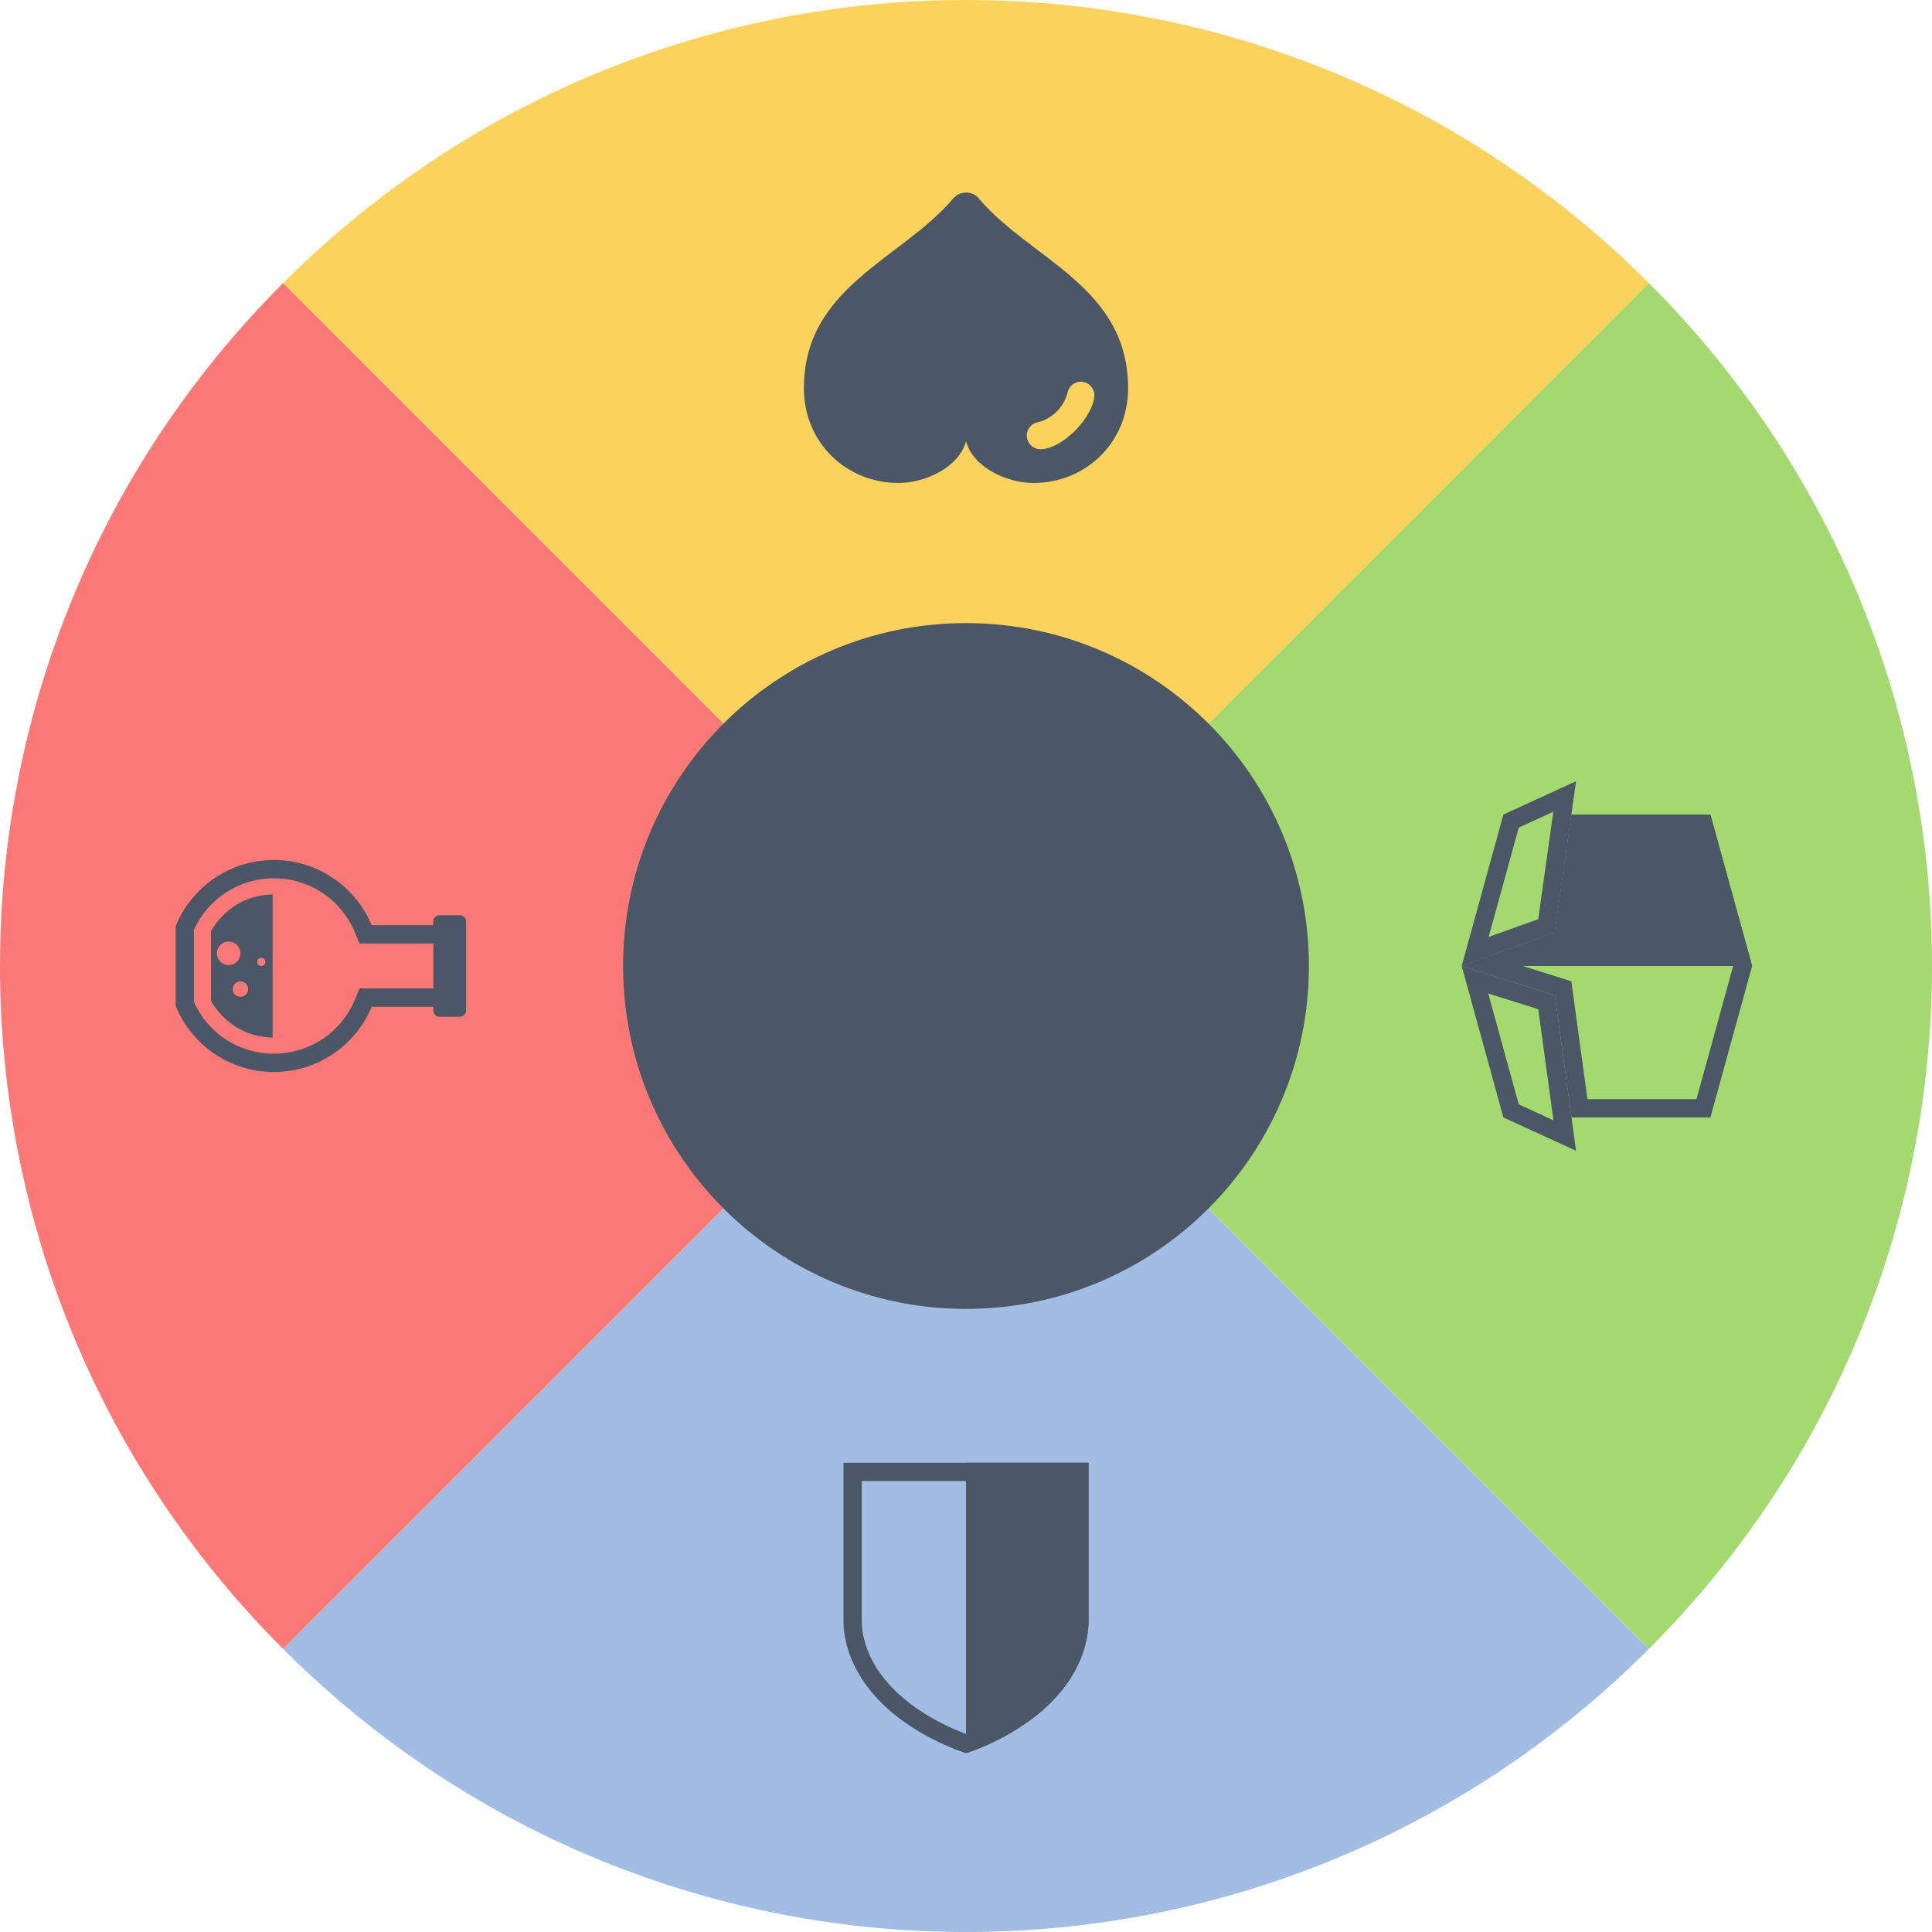
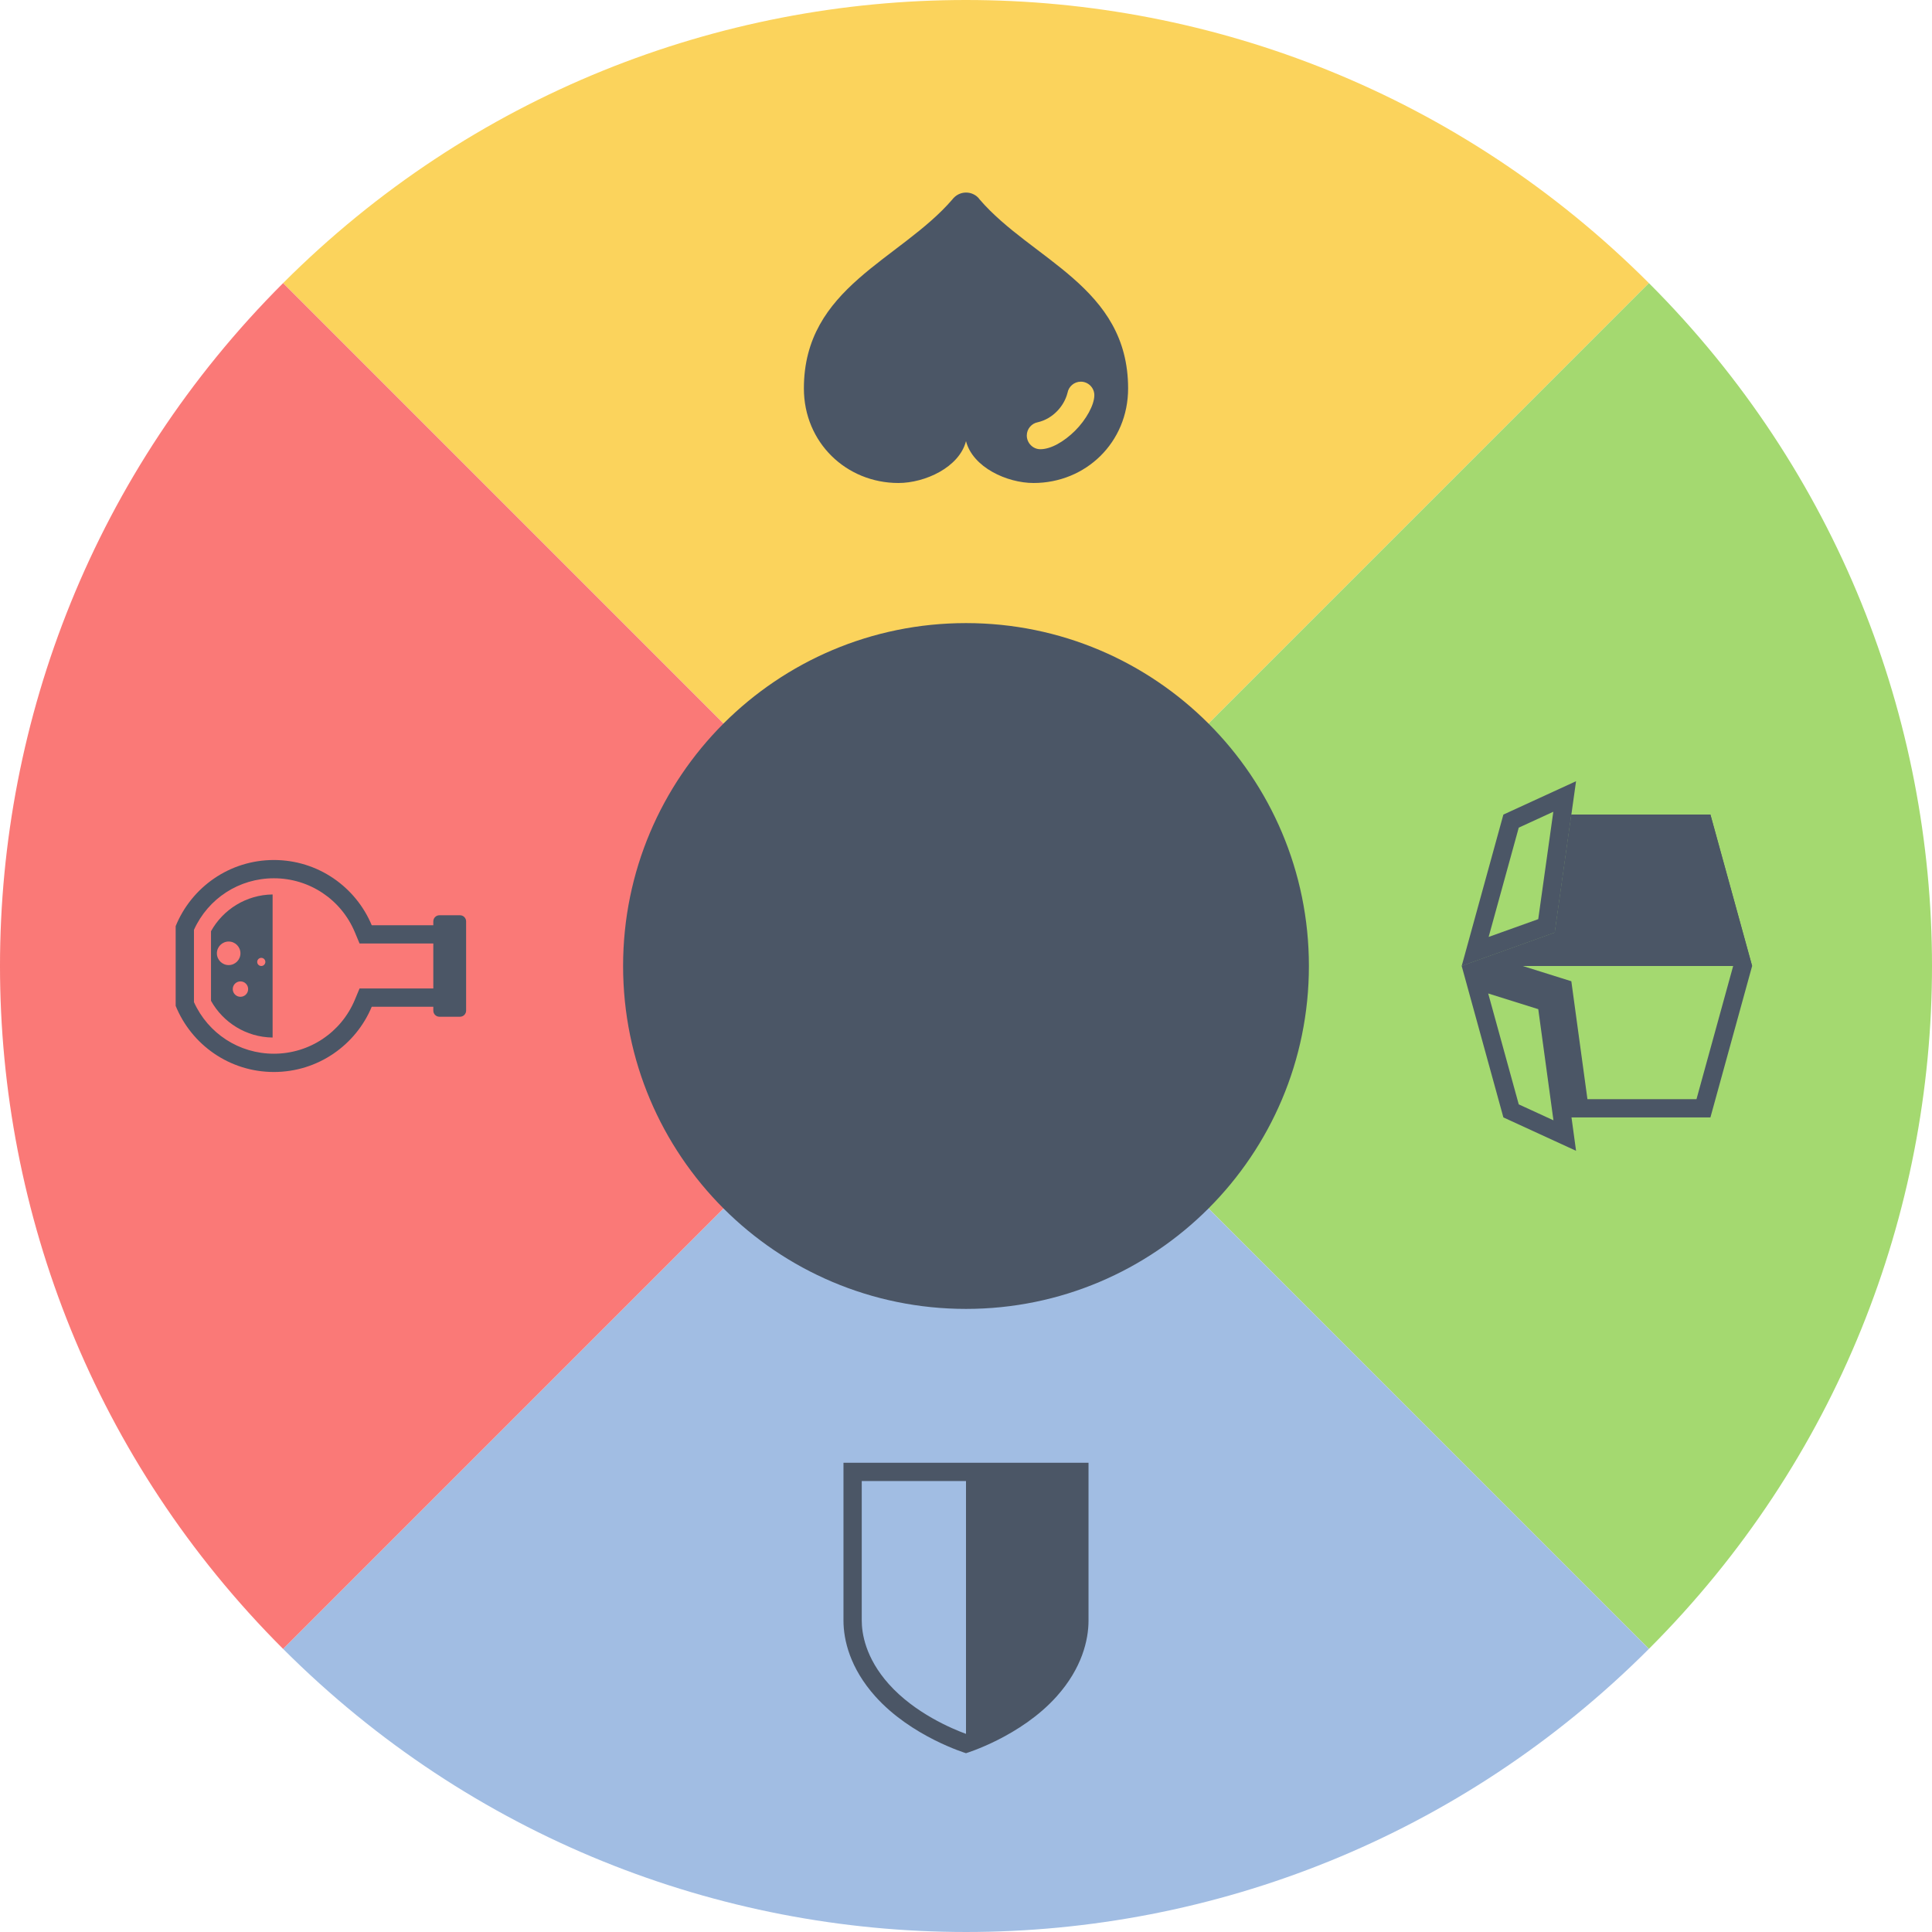
<svg xmlns="http://www.w3.org/2000/svg" version="1.1" id="Layer_1" x="0px" y="0px" width="1057.172px" height="1057.171px" viewBox="0 0 1057.172 1057.171" enable-background="new 0 0 1057.172 1057.171" xml:space="preserve">
  <g>
    <path fill="#FBD35C" d="M154.91,154.905c206.542-206.542,540.809-206.539,747.354,0.008L528.59,528.585L154.91,154.905z" />
  </g>
  <g>
-     <path fill="#A4D970" d="M902.269,154.907c206.543,206.544,206.538,540.808-0.009,747.353L528.587,528.587L902.269,154.907z" />
+     <path fill="#A4D970" d="M902.269,154.907c206.544,206.544,206.538,540.807-0.009,747.352L528.587,528.587L902.269,154.907z" />
  </g>
  <g>
    <path fill="#A1BDE3" d="M902.26,902.267c-206.541,206.543-540.808,206.537-747.353-0.008L528.58,528.587L902.26,902.267z" />
  </g>
  <g>
    <path fill="#FA7977" d="M154.905,902.265C-51.637,695.72-51.635,361.457,154.91,154.912l373.674,373.674L154.905,902.265z" />
  </g>
  <circle fill="#4B5666" cx="528.585" cy="528.586" r="187.634" />
  <g>
-     <path fill="#4B5666" d="M240.699,540.89H203.41h-6.664l-2.564,6.152c-7.482,17.941-24.88,29.541-44.315,29.541   c-18.996,0-35.964-11.02-43.736-28.227v-39.549c7.771-17.208,24.739-28.223,43.736-28.223c19.437,0,36.832,11.596,44.315,29.542   l2.564,6.148h6.664h37.289V540.89 M250.699,550.89v-44.613H203.41c-8.741-20.958-29.421-35.69-53.546-35.69   c-24.312,0-45.111,14.961-53.736,36.172v43.648c8.625,21.215,29.427,36.176,53.736,36.176c24.125,0,44.807-14.734,53.546-35.691   h47.289V550.89z" />
+     <path fill="#4B5666" d="M251.708,500.82h-11.26c-1.848,0-3.344,1.497-3.344,3.345v2.112H203.41   c-8.741-20.958-29.421-35.69-53.546-35.69c-24.312,0-45.111,14.961-53.736,36.172v43.649c8.625,21.215,29.427,36.176,53.736,36.176   c24.125,0,44.807-14.734,53.546-35.691h33.694v2.109c0,1.846,1.496,3.344,3.344,3.344h11.26c1.848,0,3.345-1.498,3.345-3.344   v-48.836C255.053,502.317,253.556,500.82,251.708,500.82z M203.41,540.89h-6.664l-2.564,6.152   c-7.482,17.941-24.88,29.541-44.315,29.541c-18.996,0-35.964-11.021-43.736-28.227v-39.55   c7.771-17.208,24.739-28.223,43.736-28.223c19.437,0,36.832,11.596,44.315,29.542l2.564,6.148h6.664h33.694v24.616H203.41z" />
+     <path fill="#4B5666" d="M115.461,509.538v38.092c6.617,11.857,19.208,19.918,33.708,20.1v-78.291   C134.669,489.622,122.077,497.678,115.461,509.538z M142.97,524.124c1.23,0,2.229,0.998,2.229,2.229s-0.999,2.229-2.229,2.229   s-2.229-0.998-2.229-2.229C140.741,525.123,141.74,524.124,142.97,524.124z M135.786,541.224c0,2.328-1.886,4.215-4.213,4.215   c-2.327,0-4.214-1.887-4.214-4.215s1.886-4.213,4.214-4.213C133.901,537.011,135.786,538.896,135.786,541.224z M131.57,521.644   c0,3.562-2.886,6.445-6.444,6.445s-6.445-2.884-6.445-6.445c0-3.559,2.888-6.444,6.445-6.444   C128.687,515.199,131.57,518.086,131.57,521.644z" />
  </g>
-   <path fill="#4B5666" d="M240.448,556.345c-1.848,0-3.344-1.498-3.344-3.344v-48.836c0-1.848,1.496-3.345,3.344-3.345h11.26  c1.848,0,3.345,1.497,3.345,3.345v48.836c0,1.846-1.497,3.344-3.345,3.344H240.448z" />
-   <path fill="#4B5666" d="M149.169,489.439c-14.5,0.183-27.092,8.239-33.708,20.099v38.092c6.617,11.857,19.208,19.918,33.708,20.1  V489.439z M118.681,521.644c0-3.559,2.888-6.445,6.445-6.445c3.561,0,6.444,2.887,6.444,6.445c0,3.562-2.886,6.445-6.444,6.445  S118.681,525.205,118.681,521.644z M140.741,526.353c0-1.23,0.999-2.229,2.229-2.229s2.229,0.998,2.229,2.229  c0,1.232-0.999,2.23-2.229,2.23S140.741,527.585,140.741,526.353z M127.359,541.224c0-2.328,1.886-4.213,4.214-4.213  s4.213,1.885,4.213,4.213s-1.886,4.215-4.213,4.215S127.359,543.552,127.359,541.224z" />
-   <path fill="#4B5666" d="M565.543,264.292c28.572,0,51.746-22.177,51.746-51.746c0-55.665-52.67-70.154-81.312-103.491  c-0.263-0.368-0.48-0.668-0.816-0.997c-3.62-3.587-9.461-3.587-13.08,0c-0.333,0.328-0.633,0.628-0.889,0.997  c-28.607,33.265-81.314,48.049-81.314,103.491c0,29.569,23.177,51.746,51.745,51.746c14.489,0,33.269-8.541,36.962-22.917  C532.28,255.751,551.056,264.292,565.543,264.292z M584.131,214.95c0.636-3.477,3.662-6.101,7.284-6.101  c4.065,0,7.396,3.328,7.396,7.392c0,5.321-4.476,13.417-10.572,19.477c-5.988,5.916-13.12,10.093-18.998,10.093  c-4.062,0-7.391-3.44-7.391-7.505c0-3.62,2.624-6.652,6.1-7.28C575.933,229.178,582.283,222.378,584.131,214.95z" />
+   <path fill="#4B5666" d="M565.543,264.292c28.572,0,51.746-22.177,51.746-51.746c0-55.665-52.67-70.154-81.312-103.491  c-0.263-0.368-0.479-0.668-0.815-0.997c-3.62-3.587-9.461-3.587-13.08,0c-0.333,0.328-0.633,0.628-0.889,0.997  c-28.607,33.265-81.314,48.049-81.314,103.491c0,29.569,23.177,51.746,51.745,51.746c14.489,0,33.269-8.541,36.962-22.917  C532.28,255.751,551.056,264.292,565.543,264.292z M584.131,214.95c0.636-3.477,3.662-6.101,7.284-6.101  c4.065,0,7.396,3.328,7.396,7.392c0,5.321-4.476,13.417-10.571,19.477c-5.988,5.916-13.12,10.093-18.998,10.093  c-4.062,0-7.392-3.44-7.392-7.505c0-3.62,2.624-6.652,6.101-7.28C575.933,229.178,582.283,222.378,584.131,214.95z" />
+   <path fill="#4B5666" d="M595.625,800.414v-0.006h-67.041h-67.042c0,0,0,75.717,0,86.361c0,10.646,3.596,25.996,17.354,41.406  c19.717,22.084,49.688,31.154,49.688,31.154v0.002c0,0,29.974-9.07,49.688-31.152c13.762-15.412,17.354-30.76,17.354-41.406  S595.626,800.414,595.625,800.414L595.625,800.414z M528.572,948.757c-7.519-2.75-27.982-11.299-42.219-27.242  c-12.89-14.434-14.812-27.965-14.812-34.746v-76.361h57.042v138.346C528.58,948.754,528.576,948.756,528.572,948.757z" />
  <g>
-     <path fill="#4B5666" d="M585.625,810.408v76.361c0,6.781-1.925,20.312-14.812,34.746c-14.155,15.855-34.729,24.477-42.241,27.242   c-7.518-2.75-27.982-11.299-42.218-27.242c-12.89-14.434-14.812-27.965-14.812-34.746v-76.361h57.042H585.625 M595.625,800.408   h-67.041h-67.042c0,0,0,75.717,0,86.361c0,10.646,3.596,25.996,17.354,41.406c19.717,22.084,49.688,31.154,49.688,31.154   s29.974-9.07,49.688-31.154c13.761-15.41,17.354-30.76,17.354-41.406C595.625,876.125,595.625,800.408,595.625,800.408   L595.625,800.408z" />
+     <path fill="#4B5666" d="M862.4,427.472l-39.763,18.262l-22.818,82.854l50.952-18.26L862.4,427.472z M841.707,502.953l-27.134,9.724   l16.471-59.798l18.911-8.688L841.707,502.953z" />
+     <path fill="#4B5666" d="M958.744,528.589l-22.821-82.854h-76.085l-9.062,64.596l-50.956,18.256l22.819,82.854l39.763,18.264   l-2.494-18.262h76.016L958.744,528.589z M831.045,604.3l-16.716-60.68l27.393,8.588l8.308,60.811L831.045,604.3z M868.63,601.445   l-7.954-58.23l-0.855-6.287l-6.061-1.898l-22.536-7.072l22.923-8.215l5.688-2.039l0.84-5.984l7.858-55.982h59.771l20.065,72.854   l-20.065,72.855H868.63z" />
  </g>
-   <g>
-     <path fill="#4B5666" d="M528.584,800.408v158.924c0,0,29.974-9.07,49.688-31.152c13.761-15.412,17.354-30.76,17.354-41.408   c0-10.645,0-86.359,0-86.359L528.584,800.408L528.584,800.408z" />
-   </g>
-   <g>
-     <path fill="#4B5666" d="M814.329,543.621l27.393,8.588l8.307,60.811l-18.984-8.719L814.329,543.621 M799.819,528.587l22.82,82.854   l39.762,18.264l-11.629-85.141L799.819,528.587L799.819,528.587z" />
-   </g>
-   <g>
-     <path fill="#4B5666" d="M814.573,512.677l16.471-59.798l18.911-8.688l-8.248,58.762L814.573,512.677 M799.819,528.587l50.952-18.26   l11.629-82.855l-39.762,18.261L799.819,528.587L799.819,528.587z" />
-   </g>
-   <g>
-     <path fill="#4B5666" d="M831.224,527.957l22.922-8.215l5.688-2.039l0.84-5.984l7.858-55.983h59.771l20.065,72.854l-20.065,72.854   H868.63l-7.954-58.229l-0.856-6.287l-6.06-1.9L831.224,527.957 M799.819,528.587l50.952,15.979l9.135,66.877h76.017l22.821-82.854   l-22.821-82.854h-76.085l-9.063,64.596L799.819,528.587L799.819,528.587z" />
-   </g>
-   <polygon fill="#4B5666" points="850.772,510.328 799.819,528.587 958.742,528.587 935.921,445.734 859.836,445.734 " />
+   <polygon fill="#4B5666" points="850.771,510.328 799.819,528.587 958.742,528.587 935.921,445.734 859.836,445.734 " />
</svg>
